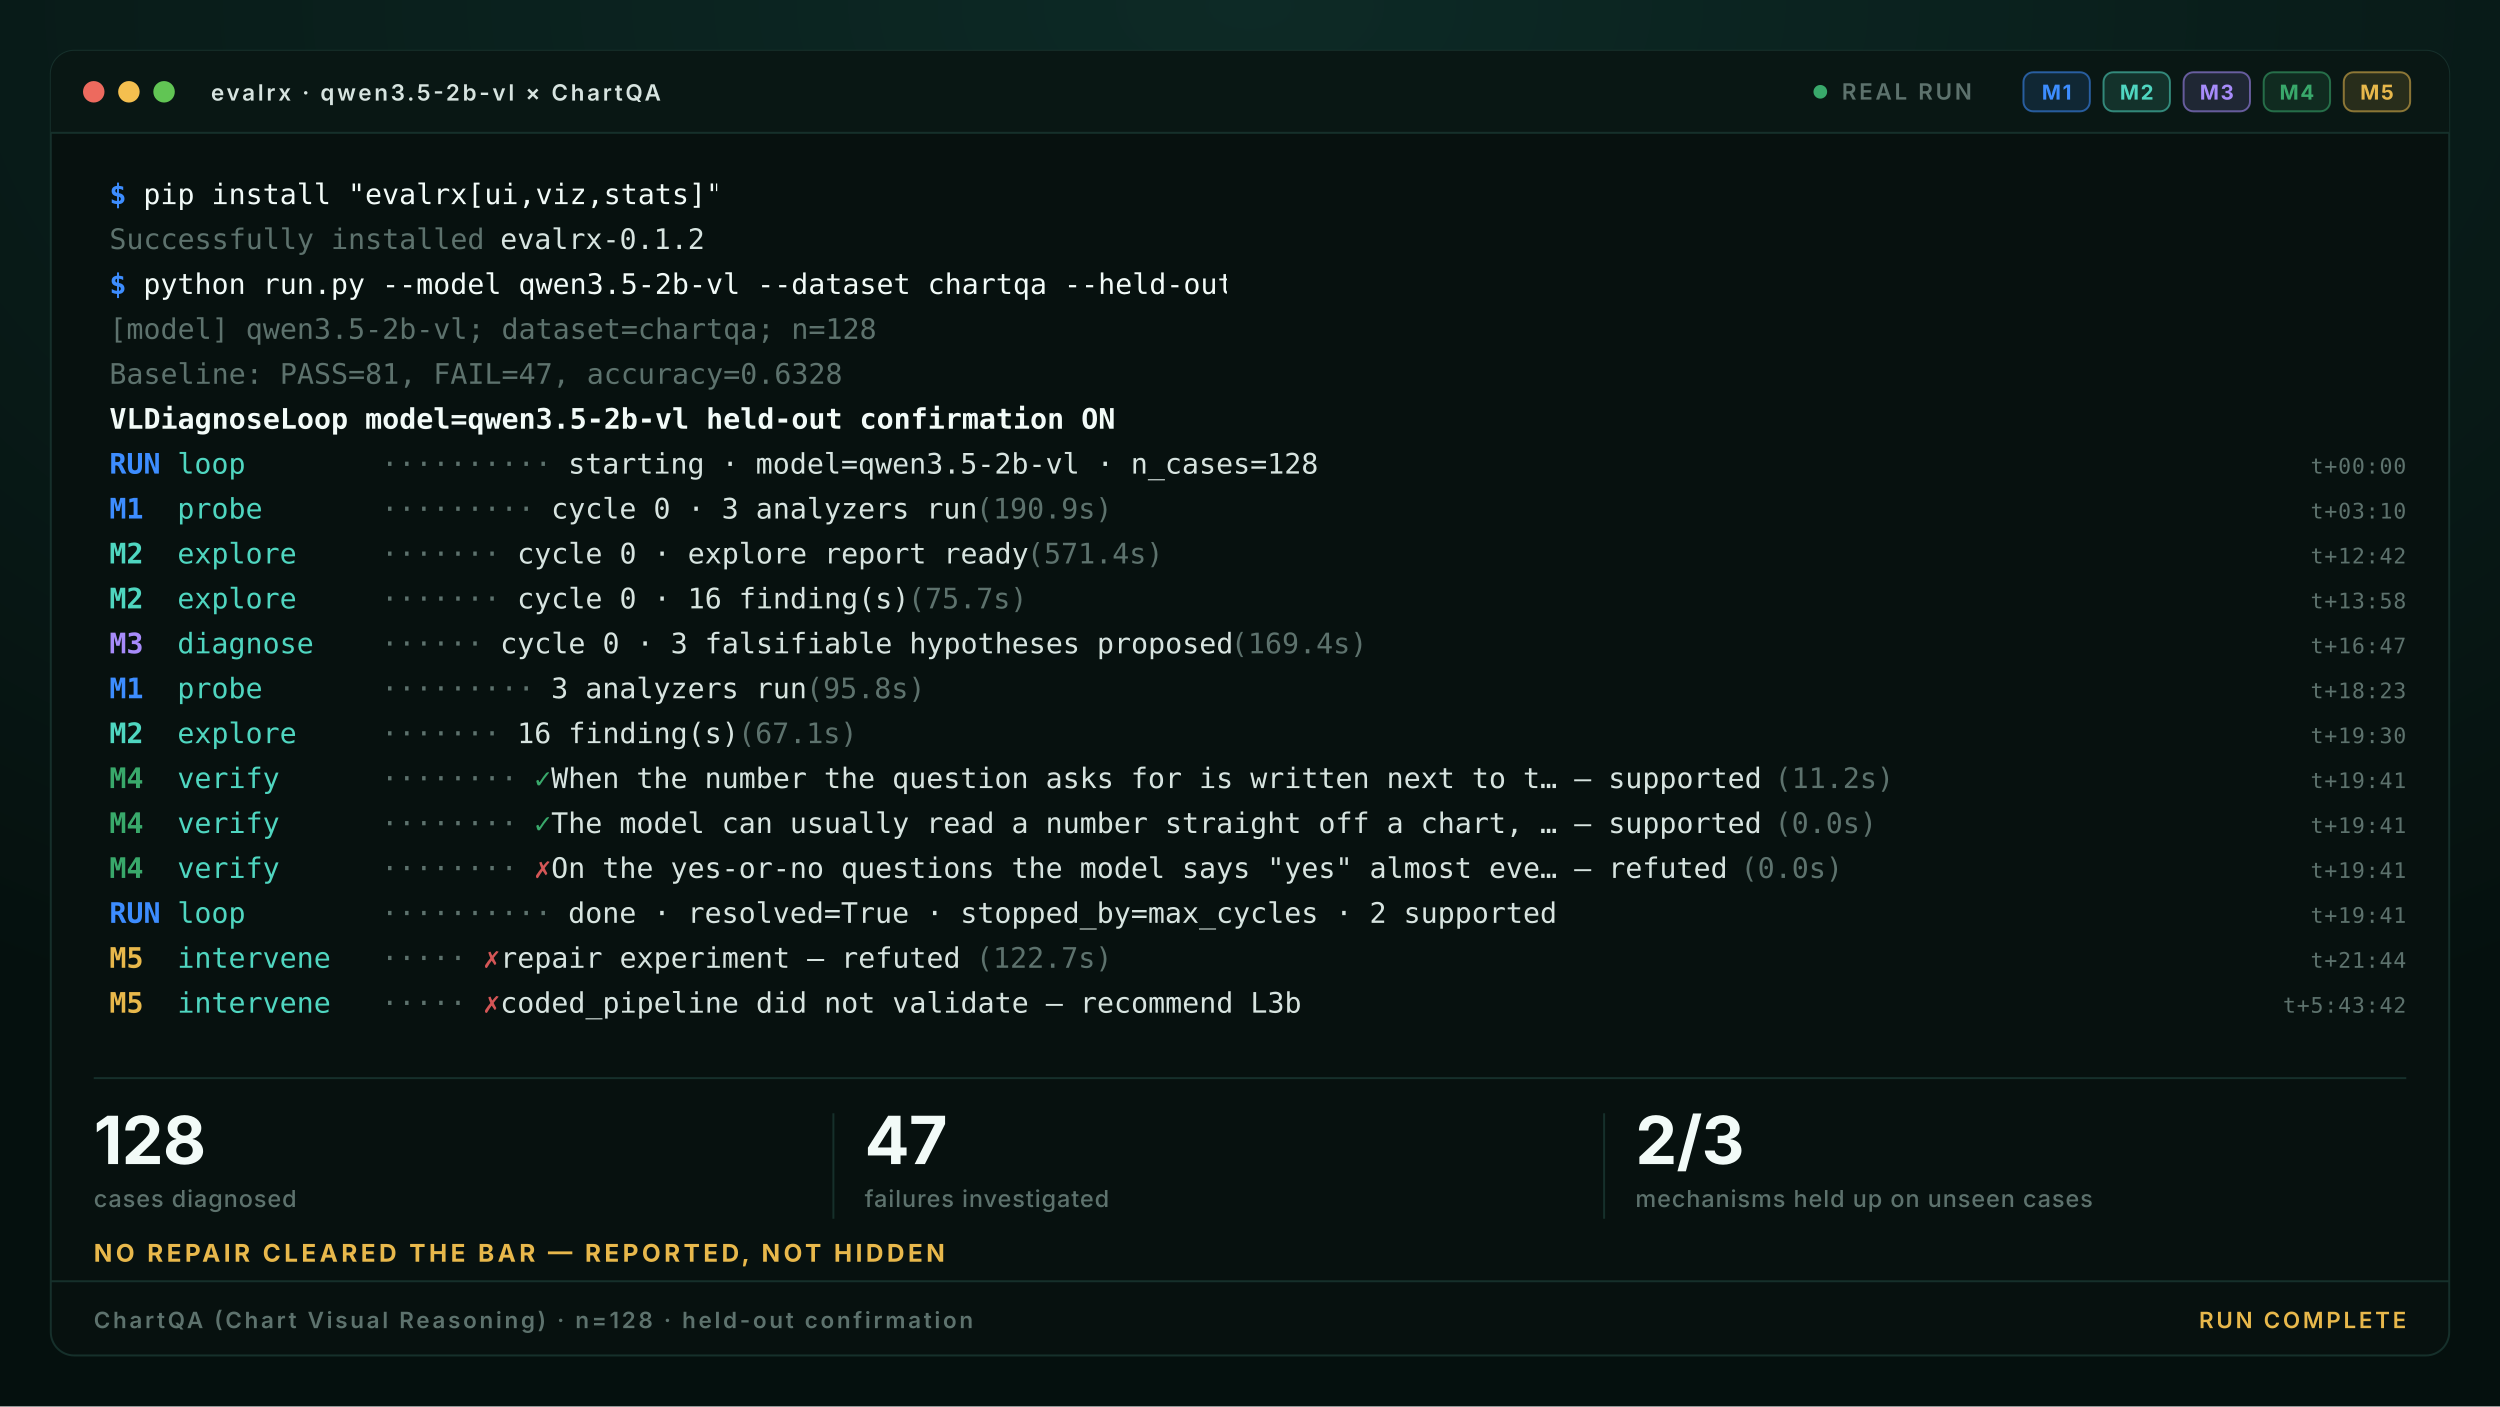
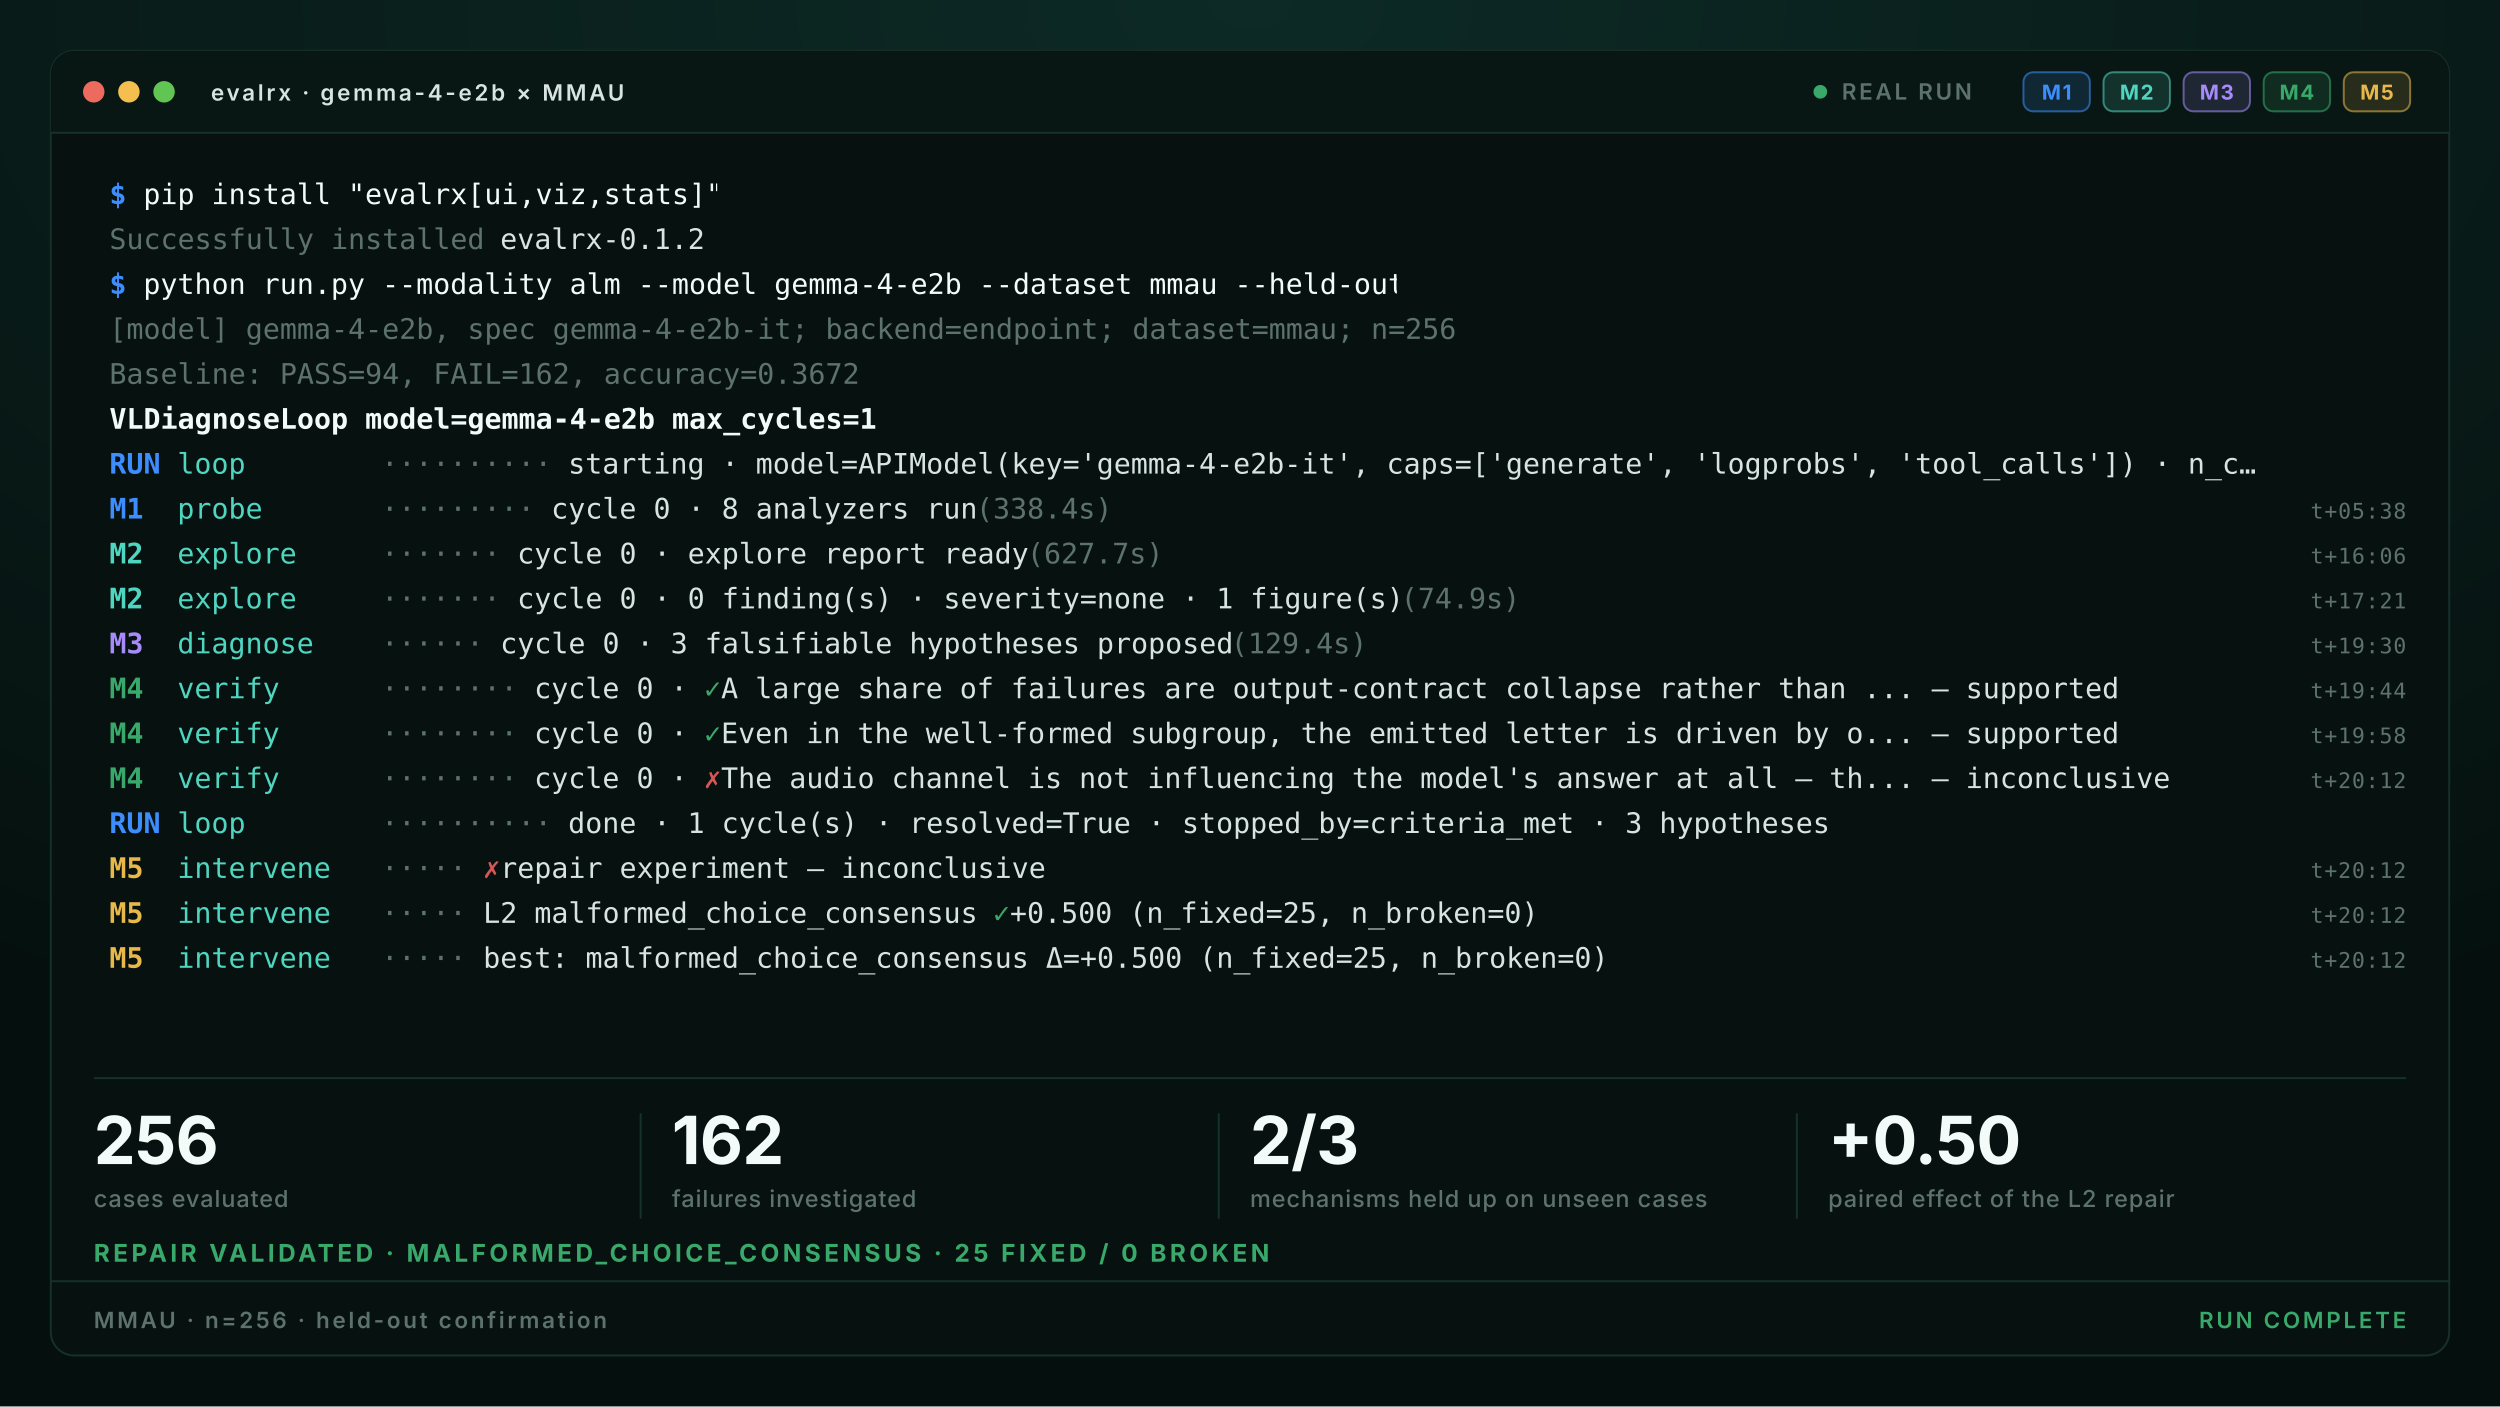
- <svg xmlns="http://www.w3.org/2000/svg" viewBox="0 0 1280 720" width="1280" height="720" role="img" aria-label="evalrx · qwen3.5-2b-vl × ChartQA — a real EvalRX M1-M5 run, replayed">
+ <svg xmlns="http://www.w3.org/2000/svg" viewBox="0 0 1280 720" width="1280" height="720" role="img" aria-label="evalrx · gemma-4-e2b × MMAU — a real EvalRX M1-M5 run, replayed">
  <defs>
    <radialGradient id="glow" cx="50%" cy="0%" r="85%">
      <stop offset="0%" stop-color="#0d2a26" />
      <stop offset="100%" stop-color="#05100e" />
    </radialGradient>
  </defs>
  <style>
    text{font-family:ui-monospace, SFMono-Regular, 'SF Mono', Menlo, Consolas, 'DejaVu Sans Mono', monospace;font-size:14.5px;white-space:pre}
    .chrome{font-family:'Inter', ui-sans-serif, -apple-system, 'Helvetica Neue', 'Segoe UI', sans-serif;font-size:11.5px;letter-spacing:.12em;
             font-weight:600;text-transform:uppercase}
    .pill{font-family:'Inter', ui-sans-serif, -apple-system, 'Helvetica Neue', 'Segoe UI', sans-serif;font-size:10.5px;font-weight:700;letter-spacing:.08em}
    .stamp{font-size:11px;letter-spacing:.04em}
    .tilev{font-family:'Inter', ui-sans-serif, -apple-system, 'Helvetica Neue', 'Segoe UI', sans-serif;font-size:34px;font-weight:700;letter-spacing:-.01em}
    .tilel{font-family:'Inter', ui-sans-serif, -apple-system, 'Helvetica Neue', 'Segoe UI', sans-serif;font-size:12px;font-weight:500;letter-spacing:.04em}
    .verdict{font-family:'Inter', ui-sans-serif, -apple-system, 'Helvetica Neue', 'Segoe UI', sans-serif;font-size:12.5px;font-weight:700;letter-spacing:.14em}
    @media (prefers-reduced-motion: reduce){
      g[style*=animation]{opacity:1!important;animation:none!important}
      .expires{display:none}
      .caret,.pulse{animation:none!important}
    }
    .caret{animation:blink 1s steps(2) infinite}
    .pulse{animation:pulse 2.2s ease-in-out infinite}
    @keyframes blink{50%{opacity:0}}
    @keyframes pulse{0%,100%{opacity:1}50%{opacity:.25}}
-     @keyframes f1{0%,30.831%{opacity:0;transform:translateY(0px)}32.178%,100%{opacity:1;transform:translateY(0)}}
- @keyframes f2{0%,36.342%{opacity:0;transform:translateY(0px)}37.688%,100%{opacity:1;transform:translateY(0)}}
- @keyframes f3{0%,47.619%{opacity:0;transform:translateY(0px)}48.965%,100%{opacity:1;transform:translateY(0)}}
- @keyframes f4{0%,62.083%{opacity:0;transform:translateY(0px)}63.429%,100%{opacity:1;transform:translateY(0)}}
- @keyframes f5{0%,70.529%{opacity:0;transform:translateY(0px)}71.876%,100%{opacity:1;transform:translateY(0)}}
- @keyframes t6{0%,2.020%{width:0}8.234%,100%{width:313.2px}}
- @keyframes w8{0%,2.020%{opacity:0}2.021%,10.358%{opacity:1}10.359%,100%{opacity:0}}
- @keyframes f9{0%,10.358%{opacity:0;transform:translateY(4.0px)}11.614%,100%{opacity:1;transform:translateY(0)}}
- @keyframes t10{0%,12.826%{width:0}24.220%,100%{width:574.2px}}
- @keyframes w12{0%,12.826%{opacity:0}12.827%,26.343%{opacity:1}26.344%,100%{opacity:0}}
- @keyframes f13{0%,26.343%{opacity:0;transform:translateY(4.0px)}27.600%,100%{opacity:1;transform:translateY(0)}}
- @keyframes f14{0%,27.330%{opacity:0;transform:translateY(4.0px)}28.587%,100%{opacity:1;transform:translateY(0)}}
- @keyframes f15{0%,28.318%{opacity:0;transform:translateY(4.0px)}29.574%,100%{opacity:1;transform:translateY(0)}}
- @keyframes f16{0%,29.305%{opacity:0;transform:translateY(4.0px)}30.562%,100%{opacity:1;transform:translateY(0)}}
- @keyframes w17{0%,29.305%{opacity:0}29.306%,100.000%{opacity:1}100.000%,100%{opacity:0}}
- @keyframes f18{0%,30.831%{opacity:0;transform:translateY(4.0px)}32.088%,100%{opacity:1;transform:translateY(0)}}
- @keyframes w19{0%,30.831%{opacity:0}30.832%,100.000%{opacity:1}100.000%,100%{opacity:0}}
- @keyframes f20{0%,36.342%{opacity:0;transform:translateY(4.0px)}37.599%,100%{opacity:1;transform:translateY(0)}}
- @keyframes w21{0%,36.342%{opacity:0}36.343%,100.000%{opacity:1}100.000%,100%{opacity:0}}
- @keyframes f22{0%,43.137%{opacity:0;transform:translateY(4.0px)}44.394%,100%{opacity:1;transform:translateY(0)}}
- @keyframes w23{0%,43.137%{opacity:0}43.138%,100.000%{opacity:1}100.000%,100%{opacity:0}}
- @keyframes f24{0%,47.619%{opacity:0;transform:translateY(4.0px)}48.876%,100%{opacity:1;transform:translateY(0)}}
- @keyframes w25{0%,47.619%{opacity:0}47.620%,100.000%{opacity:1}100.000%,100%{opacity:0}}
- @keyframes f26{0%,52.993%{opacity:0;transform:translateY(4.0px)}54.250%,100%{opacity:1;transform:translateY(0)}}
- @keyframes w27{0%,52.993%{opacity:0}52.994%,100.000%{opacity:1}100.000%,100%{opacity:0}}
- @keyframes f28{0%,57.729%{opacity:0;transform:translateY(4.0px)}58.985%,100%{opacity:1;transform:translateY(0)}}
- @keyframes w29{0%,57.729%{opacity:0}57.730%,100.000%{opacity:1}100.000%,100%{opacity:0}}
- @keyframes f30{0%,62.083%{opacity:0;transform:translateY(4.0px)}63.339%,100%{opacity:1;transform:translateY(0)}}
- @keyframes w31{0%,62.083%{opacity:0}62.084%,100.000%{opacity:1}100.000%,100%{opacity:0}}
- @keyframes f32{0%,64.874%{opacity:0;transform:translateY(4.0px)}66.130%,100%{opacity:1;transform:translateY(0)}}
- @keyframes w33{0%,64.874%{opacity:0}64.875%,100.000%{opacity:1}100.000%,100%{opacity:0}}
- @keyframes f34{0%,66.759%{opacity:0;transform:translateY(4.0px)}68.016%,100%{opacity:1;transform:translateY(0)}}
- @keyframes w35{0%,66.759%{opacity:0}66.760%,100.000%{opacity:1}100.000%,100%{opacity:0}}
- @keyframes f36{0%,68.644%{opacity:0;transform:translateY(4.0px)}69.901%,100%{opacity:1;transform:translateY(0)}}
- @keyframes w37{0%,68.644%{opacity:0}68.645%,100.000%{opacity:1}100.000%,100%{opacity:0}}
- @keyframes f38{0%,70.529%{opacity:0;transform:translateY(4.0px)}71.786%,100%{opacity:1;transform:translateY(0)}}
- @keyframes w39{0%,70.529%{opacity:0}70.530%,100.000%{opacity:1}100.000%,100%{opacity:0}}
- @keyframes f40{0%,75.539%{opacity:0;transform:translateY(4.0px)}76.795%,100%{opacity:1;transform:translateY(0)}}
- @keyframes w41{0%,75.539%{opacity:0}75.540%,100.000%{opacity:1}100.000%,100%{opacity:0}}
- @keyframes f42{0%,85.189%{opacity:0;transform:translateY(10px)}88.330%,100%{opacity:1;transform:translateY(0)}}
- @keyframes w43{0%,0.000%{opacity:0}0.001%,85.189%{opacity:1}85.190%,100%{opacity:0}}
- @keyframes f44{0%,85.189%{opacity:0;transform:translateY(0px)}86.535%,100%{opacity:1;transform:translateY(0)}}
+     @keyframes f1{0%,37.641%{opacity:0;transform:translateY(0px)}39.197%,100%{opacity:1;transform:translateY(0)}}
+ @keyframes f2{0%,44.781%{opacity:0;transform:translateY(0px)}46.338%,100%{opacity:1;transform:translateY(0)}}
+ @keyframes f3{0%,57.934%{opacity:0;transform:translateY(0px)}59.491%,100%{opacity:1;transform:translateY(0)}}
+ @keyframes f4{0%,63.795%{opacity:0;transform:translateY(0px)}65.352%,100%{opacity:1;transform:translateY(0)}}
+ @keyframes f5{0%,75.767%{opacity:0;transform:translateY(0px)}77.324%,100%{opacity:1;transform:translateY(0)}}
+ @keyframes t6{0%,2.335%{width:0}9.520%,100%{width:313.2px}}
+ @keyframes w8{0%,2.335%{opacity:0}2.336%,11.975%{opacity:1}11.976%,100%{opacity:0}}
+ @keyframes f9{0%,11.975%{opacity:0;transform:translateY(4.0px)}13.428%,100%{opacity:1;transform:translateY(0)}}
+ @keyframes t10{0%,14.829%{width:0}29.997%,100%{width:661.2px}}
+ @keyframes w12{0%,14.829%{opacity:0}14.830%,32.452%{opacity:1}32.453%,100%{opacity:0}}
+ @keyframes f13{0%,32.452%{opacity:0;transform:translateY(4.0px)}33.904%,100%{opacity:1;transform:translateY(0)}}
+ @keyframes f14{0%,33.593%{opacity:0;transform:translateY(4.0px)}35.046%,100%{opacity:1;transform:translateY(0)}}
+ @keyframes f15{0%,34.735%{opacity:0;transform:translateY(4.0px)}36.188%,100%{opacity:1;transform:translateY(0)}}
+ @keyframes f16{0%,35.876%{opacity:0;transform:translateY(4.0px)}37.329%,100%{opacity:1;transform:translateY(0)}}
+ @keyframes f17{0%,37.641%{opacity:0;transform:translateY(4.0px)}39.093%,100%{opacity:1;transform:translateY(0)}}
+ @keyframes w18{0%,37.641%{opacity:0}37.642%,100.000%{opacity:1}100.000%,100%{opacity:0}}
+ @keyframes f19{0%,44.781%{opacity:0;transform:translateY(4.0px)}46.234%,100%{opacity:1;transform:translateY(0)}}
+ @keyframes w20{0%,44.781%{opacity:0}44.782%,100.000%{opacity:1}100.000%,100%{opacity:0}}
+ @keyframes f21{0%,52.766%{opacity:0;transform:translateY(4.0px)}54.219%,100%{opacity:1;transform:translateY(0)}}
+ @keyframes w22{0%,52.766%{opacity:0}52.767%,100.000%{opacity:1}100.000%,100%{opacity:0}}
+ @keyframes f23{0%,57.934%{opacity:0;transform:translateY(4.0px)}59.387%,100%{opacity:1;transform:translateY(0)}}
+ @keyframes w24{0%,57.934%{opacity:0}57.935%,100.000%{opacity:1}100.000%,100%{opacity:0}}
+ @keyframes f25{0%,63.795%{opacity:0;transform:translateY(4.0px)}65.248%,100%{opacity:1;transform:translateY(0)}}
+ @keyframes w26{0%,63.795%{opacity:0}63.796%,100.000%{opacity:1}100.000%,100%{opacity:0}}
+ @keyframes f27{0%,67.198%{opacity:0;transform:translateY(4.0px)}68.651%,100%{opacity:1;transform:translateY(0)}}
+ @keyframes w28{0%,67.198%{opacity:0}67.199%,100.000%{opacity:1}100.000%,100%{opacity:0}}
+ @keyframes f29{0%,70.600%{opacity:0;transform:translateY(4.0px)}72.053%,100%{opacity:1;transform:translateY(0)}}
+ @keyframes w30{0%,70.600%{opacity:0}70.601%,100.000%{opacity:1}100.000%,100%{opacity:0}}
+ @keyframes f31{0%,74.003%{opacity:0;transform:translateY(4.0px)}75.456%,100%{opacity:1;transform:translateY(0)}}
+ @keyframes f32{0%,75.767%{opacity:0;transform:translateY(4.0px)}77.220%,100%{opacity:1;transform:translateY(0)}}
+ @keyframes w33{0%,75.767%{opacity:0}75.768%,100.000%{opacity:1}100.000%,100%{opacity:0}}
+ @keyframes f34{0%,77.531%{opacity:0;transform:translateY(4.0px)}78.984%,100%{opacity:1;transform:translateY(0)}}
+ @keyframes w35{0%,77.531%{opacity:0}77.532%,100.000%{opacity:1}100.000%,100%{opacity:0}}
+ @keyframes f36{0%,79.296%{opacity:0;transform:translateY(4.0px)}80.749%,100%{opacity:1;transform:translateY(0)}}
+ @keyframes w37{0%,79.296%{opacity:0}79.297%,100.000%{opacity:1}100.000%,100%{opacity:0}}
+ @keyframes f38{0%,82.876%{opacity:0;transform:translateY(10px)}86.508%,100%{opacity:1;transform:translateY(0)}}
+ @keyframes w39{0%,0.000%{opacity:0}0.001%,82.876%{opacity:1}82.877%,100%{opacity:0}}
+ @keyframes f40{0%,82.876%{opacity:0;transform:translateY(0px)}84.433%,100%{opacity:1;transform:translateY(0)}}
    </style>
  <rect width="1280" height="720" fill="#05100e" />
  <rect width="1280" height="720" fill="url(#glow)" />
  <rect x="26" y="26" width="1228" height="668" rx="12" fill="#07110f" stroke="#16302b" />
  <path d="M26 38a12 12 0 0 1 12 -12h1204a12 12 0 0 1 12 12v30h-1228z" fill="#091714" />
  <line x1="26" y1="68" x2="1254" y2="68" stroke="#16302b" />
  <circle cx="48" cy="47.0" r="5.5" fill="#ED6A5E" />
  <circle cx="66" cy="47.0" r="5.5" fill="#F4BF4F" />
  <circle cx="84" cy="47.0" r="5.5" fill="#61C554" />
-   <text class="chrome" x="108" y="51.5" fill="#d7e4e0">evalrx · qwen3.5-2b-vl × ChartQA</text>
+   <text class="chrome" x="108" y="51.5" fill="#d7e4e0">evalrx · gemma-4-e2b × MMAU</text>
  <rect x="1036" y="37.0" width="34" height="20" rx="5" fill="none" stroke="#0c1c19" />
  <text class="pill" x="1053.0" y="51.0" text-anchor="middle" fill="#0c1c19">M1</text>
-   <g style="animation:f1 22.28s linear infinite">
+   <g style="animation:f1 19.27s linear infinite">
    <rect x="1036" y="37.0" width="34" height="20" rx="5" fill="#3D8DFF" fill-opacity="0.14" stroke="#3D8DFF" stroke-opacity="0.55" />
    <text class="pill" x="1053.0" y="51.0" text-anchor="middle" fill="#3D8DFF">M1</text>
  </g>
  <rect x="1077" y="37.0" width="34" height="20" rx="5" fill="none" stroke="#0c1c19" />
  <text class="pill" x="1094.0" y="51.0" text-anchor="middle" fill="#0c1c19">M2</text>
-   <g style="animation:f2 22.28s linear infinite">
+   <g style="animation:f2 19.27s linear infinite">
    <rect x="1077" y="37.0" width="34" height="20" rx="5" fill="#4fd6c0" fill-opacity="0.14" stroke="#4fd6c0" stroke-opacity="0.55" />
    <text class="pill" x="1094.0" y="51.0" text-anchor="middle" fill="#4fd6c0">M2</text>
  </g>
  <rect x="1118" y="37.0" width="34" height="20" rx="5" fill="none" stroke="#0c1c19" />
  <text class="pill" x="1135.0" y="51.0" text-anchor="middle" fill="#0c1c19">M3</text>
-   <g style="animation:f3 22.28s linear infinite">
+   <g style="animation:f3 19.27s linear infinite">
    <rect x="1118" y="37.0" width="34" height="20" rx="5" fill="#A78BFA" fill-opacity="0.14" stroke="#A78BFA" stroke-opacity="0.55" />
    <text class="pill" x="1135.0" y="51.0" text-anchor="middle" fill="#A78BFA">M3</text>
  </g>
  <rect x="1159" y="37.0" width="34" height="20" rx="5" fill="none" stroke="#0c1c19" />
  <text class="pill" x="1176.0" y="51.0" text-anchor="middle" fill="#0c1c19">M4</text>
-   <g style="animation:f4 22.28s linear infinite">
+   <g style="animation:f4 19.27s linear infinite">
    <rect x="1159" y="37.0" width="34" height="20" rx="5" fill="#39A96B" fill-opacity="0.14" stroke="#39A96B" stroke-opacity="0.55" />
    <text class="pill" x="1176.0" y="51.0" text-anchor="middle" fill="#39A96B">M4</text>
  </g>
  <rect x="1200" y="37.0" width="34" height="20" rx="5" fill="none" stroke="#0c1c19" />
  <text class="pill" x="1217.0" y="51.0" text-anchor="middle" fill="#0c1c19">M5</text>
-   <g style="animation:f5 22.28s linear infinite">
+   <g style="animation:f5 19.27s linear infinite">
    <rect x="1200" y="37.0" width="34" height="20" rx="5" fill="#E8B84B" fill-opacity="0.14" stroke="#E8B84B" stroke-opacity="0.55" />
    <text class="pill" x="1217.0" y="51.0" text-anchor="middle" fill="#E8B84B">M5</text>
  </g>
  <circle class="pulse" cx="932" cy="47.0" r="3.5" fill="#39A96B" />
  <text class="chrome" x="943" y="51.0" fill="#5d726d">REAL RUN</text>
  <g class="mono">
    <clipPath id="c7">
-       <rect x="54.0" y="90.0" height="23" width="313.2" style="animation:t6 22.28s steps(36) infinite" />
+       <rect x="54.0" y="90.0" height="23" width="313.2" style="animation:t6 19.27s steps(36) infinite" />
    </clipPath>
    <g clip-path="url(#c7)">
      <text x="56.0" y="104.5" fill="#3D8DFF" font-weight="600">$ </text>
      <text x="73.4" y="104.5" fill="#f2fbf8" font-weight="500">pip install "evalrx[ui,viz,stats]"</text>
    </g>
-     <g class="expires" opacity="0" style="animation:w8 22.28s linear infinite">
+     <g class="expires" opacity="0" style="animation:w8 19.27s linear infinite">
      <rect class="caret" x="371.2" y="92.0" width="8.7" height="14.5" fill="#3D8DFF" />
    </g>
-     <g style="animation:f9 22.28s linear infinite">
+     <g style="animation:f9 19.27s linear infinite">
      <text x="56.0" y="127.5" fill="#5d726d" font-weight="400">Successfully installed </text>
      <text x="256.1" y="127.5" fill="#d7e4e0" font-weight="500">evalrx-0.1.2</text>
    </g>
    <clipPath id="c11">
-       <rect x="54.0" y="136.0" height="23" width="574.2" style="animation:t10 22.28s steps(66) infinite" />
+       <rect x="54.0" y="136.0" height="23" width="661.2" style="animation:t10 19.27s steps(76) infinite" />
    </clipPath>
    <g clip-path="url(#c11)">
      <text x="56.0" y="150.5" fill="#3D8DFF" font-weight="600">$ </text>
-       <text x="73.4" y="150.5" fill="#f2fbf8" font-weight="500">python run.py --model qwen3.5-2b-vl --dataset chartqa --held-out</text>
-     </g>
-     <g class="expires" opacity="0" style="animation:w12 22.28s linear infinite">
-       <rect class="caret" x="632.2" y="138.0" width="8.7" height="14.5" fill="#3D8DFF" />
-     </g>
-     <g style="animation:f13 22.28s linear infinite">
-       <text x="56.0" y="173.5" fill="#5d726d" font-weight="400">[model] qwen3.5-2b-vl; dataset=chartqa; n=128</text>
-     </g>
-     <g style="animation:f14 22.28s linear infinite">
-       <text x="56.0" y="196.5" fill="#5d726d" font-weight="400">Baseline: PASS=81, FAIL=47, accuracy=0.6328</text>
-     </g>
-     <g style="animation:f15 22.28s linear infinite">
-       <text x="56.0" y="219.5" fill="#f2fbf8" font-weight="600">VLDiagnoseLoop  model=qwen3.5-2b-vl  held-out confirmation ON</text>
-     </g>
-     <g style="animation:f16 22.28s linear infinite">
+       <text x="73.4" y="150.5" fill="#f2fbf8" font-weight="500">python run.py --modality alm --model gemma-4-e2b --dataset mmau --held-out</text>
+     </g>
+     <g class="expires" opacity="0" style="animation:w12 19.27s linear infinite">
+       <rect class="caret" x="719.2" y="138.0" width="8.7" height="14.5" fill="#3D8DFF" />
+     </g>
+     <g style="animation:f13 19.27s linear infinite">
+       <text x="56.0" y="173.5" fill="#5d726d" font-weight="400">[model] gemma-4-e2b, spec gemma-4-e2b-it; backend=endpoint; dataset=mmau; n=256</text>
+     </g>
+     <g style="animation:f14 19.27s linear infinite">
+       <text x="56.0" y="196.5" fill="#5d726d" font-weight="400">Baseline: PASS=94, FAIL=162, accuracy=0.3672</text>
+     </g>
+     <g style="animation:f15 19.27s linear infinite">
+       <text x="56.0" y="219.5" fill="#f2fbf8" font-weight="600">VLDiagnoseLoop  model=gemma-4-e2b  max_cycles=1</text>
+     </g>
+     <g style="animation:f16 19.27s linear infinite">
      <text x="56.0" y="242.5" fill="#3D8DFF" font-weight="600">RUN </text>
      <text x="90.8" y="242.5" fill="#4fd6c0" font-weight="400">loop        </text>
      <text x="195.2" y="242.5" fill="#5d726d" font-weight="400">·········· </text>
-       <text x="290.9" y="242.5" fill="#d7e4e0" font-weight="400">starting · model=qwen3.5-2b-vl · n_cases=128</text>
-     </g>
-     <g style="animation:w17 22.28s linear infinite">
-       <text class="stamp" x="1232" y="242.5" text-anchor="end" fill="#5d726d">t+00:00</text>
-     </g>
-     <g style="animation:f18 22.28s linear infinite">
+       <text x="290.9" y="242.5" fill="#d7e4e0" font-weight="400">starting · model=APIModel(key='gemma-4-e2b-it', caps=['generate', 'logprobs', 'tool_calls']) · n_c…</text>
+     </g>
+     <g style="animation:f17 19.27s linear infinite">
      <text x="56.0" y="265.5" fill="#3D8DFF" font-weight="600">M1  </text>
      <text x="90.8" y="265.5" fill="#4fd6c0" font-weight="400">probe       </text>
      <text x="195.2" y="265.5" fill="#5d726d" font-weight="400">········· </text>
-       <text x="282.2" y="265.5" fill="#d7e4e0" font-weight="400">cycle 0 · 3 analyzers run</text>
-       <text x="499.7" y="265.5" fill="#5d726d" font-weight="400"> (190.9s)</text>
-     </g>
-     <g style="animation:w19 22.28s linear infinite">
-       <text class="stamp" x="1232" y="265.5" text-anchor="end" fill="#5d726d">t+03:10</text>
-     </g>
-     <g style="animation:f20 22.28s linear infinite">
+       <text x="282.2" y="265.5" fill="#d7e4e0" font-weight="400">cycle 0 · 8 analyzers run</text>
+       <text x="499.7" y="265.5" fill="#5d726d" font-weight="400"> (338.4s)</text>
+     </g>
+     <g style="animation:w18 19.27s linear infinite">
+       <text class="stamp" x="1232" y="265.5" text-anchor="end" fill="#5d726d">t+05:38</text>
+     </g>
+     <g style="animation:f19 19.27s linear infinite">
      <text x="56.0" y="288.5" fill="#4fd6c0" font-weight="600">M2  </text>
      <text x="90.8" y="288.5" fill="#4fd6c0" font-weight="400">explore     </text>
      <text x="195.2" y="288.5" fill="#5d726d" font-weight="400">······· </text>
      <text x="264.8" y="288.5" fill="#d7e4e0" font-weight="400">cycle 0 · explore report ready</text>
-       <text x="525.8" y="288.5" fill="#5d726d" font-weight="400"> (571.4s)</text>
-     </g>
-     <g style="animation:w21 22.28s linear infinite">
-       <text class="stamp" x="1232" y="288.5" text-anchor="end" fill="#5d726d">t+12:42</text>
-     </g>
-     <g style="animation:f22 22.28s linear infinite">
+       <text x="525.8" y="288.5" fill="#5d726d" font-weight="400"> (627.7s)</text>
+     </g>
+     <g style="animation:w20 19.27s linear infinite">
+       <text class="stamp" x="1232" y="288.5" text-anchor="end" fill="#5d726d">t+16:06</text>
+     </g>
+     <g style="animation:f21 19.27s linear infinite">
      <text x="56.0" y="311.5" fill="#4fd6c0" font-weight="600">M2  </text>
      <text x="90.8" y="311.5" fill="#4fd6c0" font-weight="400">explore     </text>
      <text x="195.2" y="311.5" fill="#5d726d" font-weight="400">······· </text>
-       <text x="264.8" y="311.5" fill="#d7e4e0" font-weight="400">cycle 0 · 16 finding(s)</text>
-       <text x="464.9" y="311.5" fill="#5d726d" font-weight="400"> (75.7s)</text>
-     </g>
-     <g style="animation:w23 22.28s linear infinite">
-       <text class="stamp" x="1232" y="311.5" text-anchor="end" fill="#5d726d">t+13:58</text>
-     </g>
-     <g style="animation:f24 22.28s linear infinite">
+       <text x="264.8" y="311.5" fill="#d7e4e0" font-weight="400">cycle 0 · 0 finding(s) · severity=none · 1 figure(s)</text>
+       <text x="717.2" y="311.5" fill="#5d726d" font-weight="400"> (74.9s)</text>
+     </g>
+     <g style="animation:w22 19.27s linear infinite">
+       <text class="stamp" x="1232" y="311.5" text-anchor="end" fill="#5d726d">t+17:21</text>
+     </g>
+     <g style="animation:f23 19.27s linear infinite">
      <text x="56.0" y="334.5" fill="#A78BFA" font-weight="600">M3  </text>
      <text x="90.8" y="334.5" fill="#4fd6c0" font-weight="400">diagnose    </text>
      <text x="195.2" y="334.5" fill="#5d726d" font-weight="400">······ </text>
      <text x="256.1" y="334.5" fill="#d7e4e0" font-weight="400">cycle 0 · 3 falsifiable hypotheses proposed</text>
-       <text x="630.2" y="334.5" fill="#5d726d" font-weight="400"> (169.4s)</text>
-     </g>
-     <g style="animation:w25 22.28s linear infinite">
-       <text class="stamp" x="1232" y="334.5" text-anchor="end" fill="#5d726d">t+16:47</text>
-     </g>
-     <g style="animation:f26 22.28s linear infinite">
-       <text x="56.0" y="357.5" fill="#3D8DFF" font-weight="600">M1  </text>
-       <text x="90.8" y="357.5" fill="#4fd6c0" font-weight="400">probe       </text>
-       <text x="195.2" y="357.5" fill="#5d726d" font-weight="400">········· </text>
-       <text x="282.2" y="357.5" fill="#d7e4e0" font-weight="400">3 analyzers run</text>
-       <text x="412.7" y="357.5" fill="#5d726d" font-weight="400"> (95.8s)</text>
-     </g>
-     <g style="animation:w27 22.28s linear infinite">
-       <text class="stamp" x="1232" y="357.5" text-anchor="end" fill="#5d726d">t+18:23</text>
-     </g>
-     <g style="animation:f28 22.28s linear infinite">
-       <text x="56.0" y="380.5" fill="#4fd6c0" font-weight="600">M2  </text>
-       <text x="90.8" y="380.5" fill="#4fd6c0" font-weight="400">explore     </text>
-       <text x="195.2" y="380.5" fill="#5d726d" font-weight="400">······· </text>
-       <text x="264.8" y="380.5" fill="#d7e4e0" font-weight="400">16 finding(s)</text>
-       <text x="377.9" y="380.5" fill="#5d726d" font-weight="400"> (67.1s)</text>
-     </g>
-     <g style="animation:w29 22.28s linear infinite">
-       <text class="stamp" x="1232" y="380.5" text-anchor="end" fill="#5d726d">t+19:30</text>
-     </g>
-     <g style="animation:f30 22.28s linear infinite">
+       <text x="630.2" y="334.5" fill="#5d726d" font-weight="400"> (129.4s)</text>
+     </g>
+     <g style="animation:w24 19.27s linear infinite">
+       <text class="stamp" x="1232" y="334.5" text-anchor="end" fill="#5d726d">t+19:30</text>
+     </g>
+     <g style="animation:f25 19.27s linear infinite">
+       <text x="56.0" y="357.5" fill="#39A96B" font-weight="600">M4  </text>
+       <text x="90.8" y="357.5" fill="#4fd6c0" font-weight="400">verify      </text>
+       <text x="195.2" y="357.5" fill="#5d726d" font-weight="400">········ </text>
+       <text x="273.5" y="357.5" fill="#d7e4e0" font-weight="400">cycle 0 · </text>
+       <text x="360.5" y="357.5" fill="#39A96B" font-weight="600">✓</text>
+       <text x="369.2" y="357.5" fill="#d7e4e0" font-weight="400"> A large share of failures are output-contract collapse rather than ... — supported</text>
+     </g>
+     <g style="animation:w26 19.27s linear infinite">
+       <text class="stamp" x="1232" y="357.5" text-anchor="end" fill="#5d726d">t+19:44</text>
+     </g>
+     <g style="animation:f27 19.27s linear infinite">
+       <text x="56.0" y="380.5" fill="#39A96B" font-weight="600">M4  </text>
+       <text x="90.8" y="380.5" fill="#4fd6c0" font-weight="400">verify      </text>
+       <text x="195.2" y="380.5" fill="#5d726d" font-weight="400">········ </text>
+       <text x="273.5" y="380.5" fill="#d7e4e0" font-weight="400">cycle 0 · </text>
+       <text x="360.5" y="380.5" fill="#39A96B" font-weight="600">✓</text>
+       <text x="369.2" y="380.5" fill="#d7e4e0" font-weight="400"> Even in the well-formed subgroup, the emitted letter is driven by o... — supported</text>
+     </g>
+     <g style="animation:w28 19.27s linear infinite">
+       <text class="stamp" x="1232" y="380.5" text-anchor="end" fill="#5d726d">t+19:58</text>
+     </g>
+     <g style="animation:f29 19.27s linear infinite">
      <text x="56.0" y="403.5" fill="#39A96B" font-weight="600">M4  </text>
      <text x="90.8" y="403.5" fill="#4fd6c0" font-weight="400">verify      </text>
      <text x="195.2" y="403.5" fill="#5d726d" font-weight="400">········ </text>
-       <text x="273.5" y="403.5" fill="#39A96B" font-weight="600">✓</text>
-       <text x="282.2" y="403.5" fill="#d7e4e0" font-weight="400"> When the number the question asks for is written next to t… — supported</text>
-       <text x="908.6" y="403.5" fill="#5d726d" font-weight="400"> (11.2s)</text>
-     </g>
-     <g style="animation:w31 22.28s linear infinite">
-       <text class="stamp" x="1232" y="403.5" text-anchor="end" fill="#5d726d">t+19:41</text>
-     </g>
-     <g style="animation:f32 22.28s linear infinite">
-       <text x="56.0" y="426.5" fill="#39A96B" font-weight="600">M4  </text>
-       <text x="90.8" y="426.5" fill="#4fd6c0" font-weight="400">verify      </text>
-       <text x="195.2" y="426.5" fill="#5d726d" font-weight="400">········ </text>
-       <text x="273.5" y="426.5" fill="#39A96B" font-weight="600">✓</text>
-       <text x="282.2" y="426.5" fill="#d7e4e0" font-weight="400"> The model can usually read a number straight off a chart, … — supported</text>
-       <text x="908.6" y="426.5" fill="#5d726d" font-weight="400"> (0.0s)</text>
-     </g>
-     <g style="animation:w33 22.28s linear infinite">
-       <text class="stamp" x="1232" y="426.5" text-anchor="end" fill="#5d726d">t+19:41</text>
-     </g>
-     <g style="animation:f34 22.28s linear infinite">
-       <text x="56.0" y="449.5" fill="#39A96B" font-weight="600">M4  </text>
-       <text x="90.8" y="449.5" fill="#4fd6c0" font-weight="400">verify      </text>
-       <text x="195.2" y="449.5" fill="#5d726d" font-weight="400">········ </text>
-       <text x="273.5" y="449.5" fill="#D45656" font-weight="600">✗</text>
-       <text x="282.2" y="449.5" fill="#d7e4e0" font-weight="400"> On the yes-or-no questions the model says "yes" almost eve… — refuted</text>
-       <text x="891.2" y="449.5" fill="#5d726d" font-weight="400"> (0.0s)</text>
-     </g>
-     <g style="animation:w35 22.28s linear infinite">
-       <text class="stamp" x="1232" y="449.5" text-anchor="end" fill="#5d726d">t+19:41</text>
-     </g>
-     <g style="animation:f36 22.28s linear infinite">
-       <text x="56.0" y="472.5" fill="#3D8DFF" font-weight="600">RUN </text>
-       <text x="90.8" y="472.5" fill="#4fd6c0" font-weight="400">loop        </text>
-       <text x="195.2" y="472.5" fill="#5d726d" font-weight="400">·········· </text>
-       <text x="290.9" y="472.5" fill="#d7e4e0" font-weight="400">done · resolved=True · stopped_by=max_cycles · 2 supported</text>
-     </g>
-     <g style="animation:w37 22.28s linear infinite">
-       <text class="stamp" x="1232" y="472.5" text-anchor="end" fill="#5d726d">t+19:41</text>
-     </g>
-     <g style="animation:f38 22.28s linear infinite">
+       <text x="273.5" y="403.5" fill="#d7e4e0" font-weight="400">cycle 0 · </text>
+       <text x="360.5" y="403.5" fill="#D45656" font-weight="600">✗</text>
+       <text x="369.2" y="403.5" fill="#d7e4e0" font-weight="400"> The audio channel is not influencing the model's answer at all — th... — inconclusive</text>
+     </g>
+     <g style="animation:w30 19.27s linear infinite">
+       <text class="stamp" x="1232" y="403.5" text-anchor="end" fill="#5d726d">t+20:12</text>
+     </g>
+     <g style="animation:f31 19.27s linear infinite">
+       <text x="56.0" y="426.5" fill="#3D8DFF" font-weight="600">RUN </text>
+       <text x="90.8" y="426.5" fill="#4fd6c0" font-weight="400">loop        </text>
+       <text x="195.2" y="426.5" fill="#5d726d" font-weight="400">·········· </text>
+       <text x="290.9" y="426.5" fill="#d7e4e0" font-weight="400">done · 1 cycle(s) · resolved=True · stopped_by=criteria_met · 3 hypotheses</text>
+     </g>
+     <g style="animation:f32 19.27s linear infinite">
+       <text x="56.0" y="449.5" fill="#E8B84B" font-weight="600">M5  </text>
+       <text x="90.8" y="449.5" fill="#4fd6c0" font-weight="400">intervene   </text>
+       <text x="195.2" y="449.5" fill="#5d726d" font-weight="400">····· </text>
+       <text x="247.4" y="449.5" fill="#D45656" font-weight="600">✗</text>
+       <text x="256.1" y="449.5" fill="#d7e4e0" font-weight="400"> repair experiment — inconclusive</text>
+     </g>
+     <g style="animation:w33 19.27s linear infinite">
+       <text class="stamp" x="1232" y="449.5" text-anchor="end" fill="#5d726d">t+20:12</text>
+     </g>
+     <g style="animation:f34 19.27s linear infinite">
+       <text x="56.0" y="472.5" fill="#E8B84B" font-weight="600">M5  </text>
+       <text x="90.8" y="472.5" fill="#4fd6c0" font-weight="400">intervene   </text>
+       <text x="195.2" y="472.5" fill="#5d726d" font-weight="400">····· </text>
+       <text x="247.4" y="472.5" fill="#d7e4e0" font-weight="400">L2 malformed_choice_consensus </text>
+       <text x="508.4" y="472.5" fill="#39A96B" font-weight="600">✓</text>
+       <text x="517.1" y="472.5" fill="#d7e4e0" font-weight="400"> +0.500 (n_fixed=25, n_broken=0)</text>
+     </g>
+     <g style="animation:w35 19.27s linear infinite">
+       <text class="stamp" x="1232" y="472.5" text-anchor="end" fill="#5d726d">t+20:12</text>
+     </g>
+     <g style="animation:f36 19.27s linear infinite">
      <text x="56.0" y="495.5" fill="#E8B84B" font-weight="600">M5  </text>
      <text x="90.8" y="495.5" fill="#4fd6c0" font-weight="400">intervene   </text>
      <text x="195.2" y="495.5" fill="#5d726d" font-weight="400">····· </text>
-       <text x="247.4" y="495.5" fill="#D45656" font-weight="600">✗</text>
-       <text x="256.1" y="495.5" fill="#d7e4e0" font-weight="400"> repair experiment — refuted</text>
-       <text x="499.7" y="495.5" fill="#5d726d" font-weight="400"> (122.7s)</text>
-     </g>
-     <g style="animation:w39 22.28s linear infinite">
-       <text class="stamp" x="1232" y="495.5" text-anchor="end" fill="#5d726d">t+21:44</text>
-     </g>
-     <g style="animation:f40 22.28s linear infinite">
-       <text x="56.0" y="518.5" fill="#E8B84B" font-weight="600">M5  </text>
-       <text x="90.8" y="518.5" fill="#4fd6c0" font-weight="400">intervene   </text>
-       <text x="195.2" y="518.5" fill="#5d726d" font-weight="400">····· </text>
-       <text x="247.4" y="518.5" fill="#D45656" font-weight="600">✗</text>
-       <text x="256.1" y="518.5" fill="#d7e4e0" font-weight="400"> coded_pipeline did not validate — recommend L3b</text>
-     </g>
-     <g style="animation:w41 22.28s linear infinite">
-       <text class="stamp" x="1232" y="518.5" text-anchor="end" fill="#5d726d">t+5:43:42</text>
-     </g>
-   </g>
-   <g style="animation:f42 22.28s linear infinite">
+       <text x="247.4" y="495.5" fill="#d7e4e0" font-weight="400">best: malformed_choice_consensus Δ=+0.500 (n_fixed=25, n_broken=0)</text>
+     </g>
+     <g style="animation:w37 19.27s linear infinite">
+       <text class="stamp" x="1232" y="495.5" text-anchor="end" fill="#5d726d">t+20:12</text>
+     </g>
+   </g>
+   <g style="animation:f38 19.27s linear infinite">
    <line x1="48" y1="552" x2="1232" y2="552" stroke="#16302b" />
-     <text class="tilev" x="48.0" y="596" fill="#f2fbf8">128</text>
-     <text class="tilel" x="48.0" y="618" fill="#5d726d">cases diagnosed</text>
-     <text class="tilev" x="442.7" y="596" fill="#f2fbf8">47</text>
-     <text class="tilel" x="442.7" y="618" fill="#5d726d">failures investigated</text>
-     <line x1="426.7" y1="570" x2="426.7" y2="624" stroke="#16302b" />
-     <text class="tilev" x="837.3" y="596" fill="#f2fbf8">2/3</text>
-     <text class="tilel" x="837.3" y="618" fill="#5d726d">mechanisms held up on unseen cases</text>
-     <line x1="821.3" y1="570" x2="821.3" y2="624" stroke="#16302b" />
-     <text class="verdict" x="48" y="646" fill="#E8B84B">NO REPAIR CLEARED THE BAR — REPORTED, NOT HIDDEN</text>
+     <text class="tilev" x="48.0" y="596" fill="#f2fbf8">256</text>
+     <text class="tilel" x="48.0" y="618" fill="#5d726d">cases evaluated</text>
+     <text class="tilev" x="344.0" y="596" fill="#f2fbf8">162</text>
+     <text class="tilel" x="344.0" y="618" fill="#5d726d">failures investigated</text>
+     <line x1="328.0" y1="570" x2="328.0" y2="624" stroke="#16302b" />
+     <text class="tilev" x="640.0" y="596" fill="#f2fbf8">2/3</text>
+     <text class="tilel" x="640.0" y="618" fill="#5d726d">mechanisms held up on unseen cases</text>
+     <line x1="624.0" y1="570" x2="624.0" y2="624" stroke="#16302b" />
+     <text class="tilev" x="936.0" y="596" fill="#f2fbf8">+0.50</text>
+     <text class="tilel" x="936.0" y="618" fill="#5d726d">paired effect of the L2 repair</text>
+     <line x1="920.0" y1="570" x2="920.0" y2="624" stroke="#16302b" />
+     <text class="verdict" x="48" y="646" fill="#39A96B">REPAIR VALIDATED · MALFORMED_CHOICE_CONSENSUS · 25 FIXED / 0 BROKEN</text>
  </g>
  <line x1="26" y1="656" x2="1254" y2="656" stroke="#16302b" />
-   <text class="chrome" x="48" y="680" fill="#5d726d">ChartQA (Chart Visual Reasoning)  ·  n=128  ·  held-out confirmation</text>
-   <g class="expires" opacity="0" style="animation:w43 22.28s linear infinite">
+   <text class="chrome" x="48" y="680" fill="#5d726d">MMAU  ·  n=256  ·  held-out confirmation</text>
+   <g class="expires" opacity="0" style="animation:w39 19.27s linear infinite">
    <text class="chrome" x="1232" y="680" text-anchor="end" fill="#4fd6c0">DIAGNOSING…</text>
  </g>
-   <g style="animation:f44 22.28s linear infinite">
-     <text class="chrome" x="1232" y="680" text-anchor="end" fill="#E8B84B">RUN COMPLETE</text>
+   <g style="animation:f40 19.27s linear infinite">
+     <text class="chrome" x="1232" y="680" text-anchor="end" fill="#39A96B">RUN COMPLETE</text>
  </g>
</svg>
